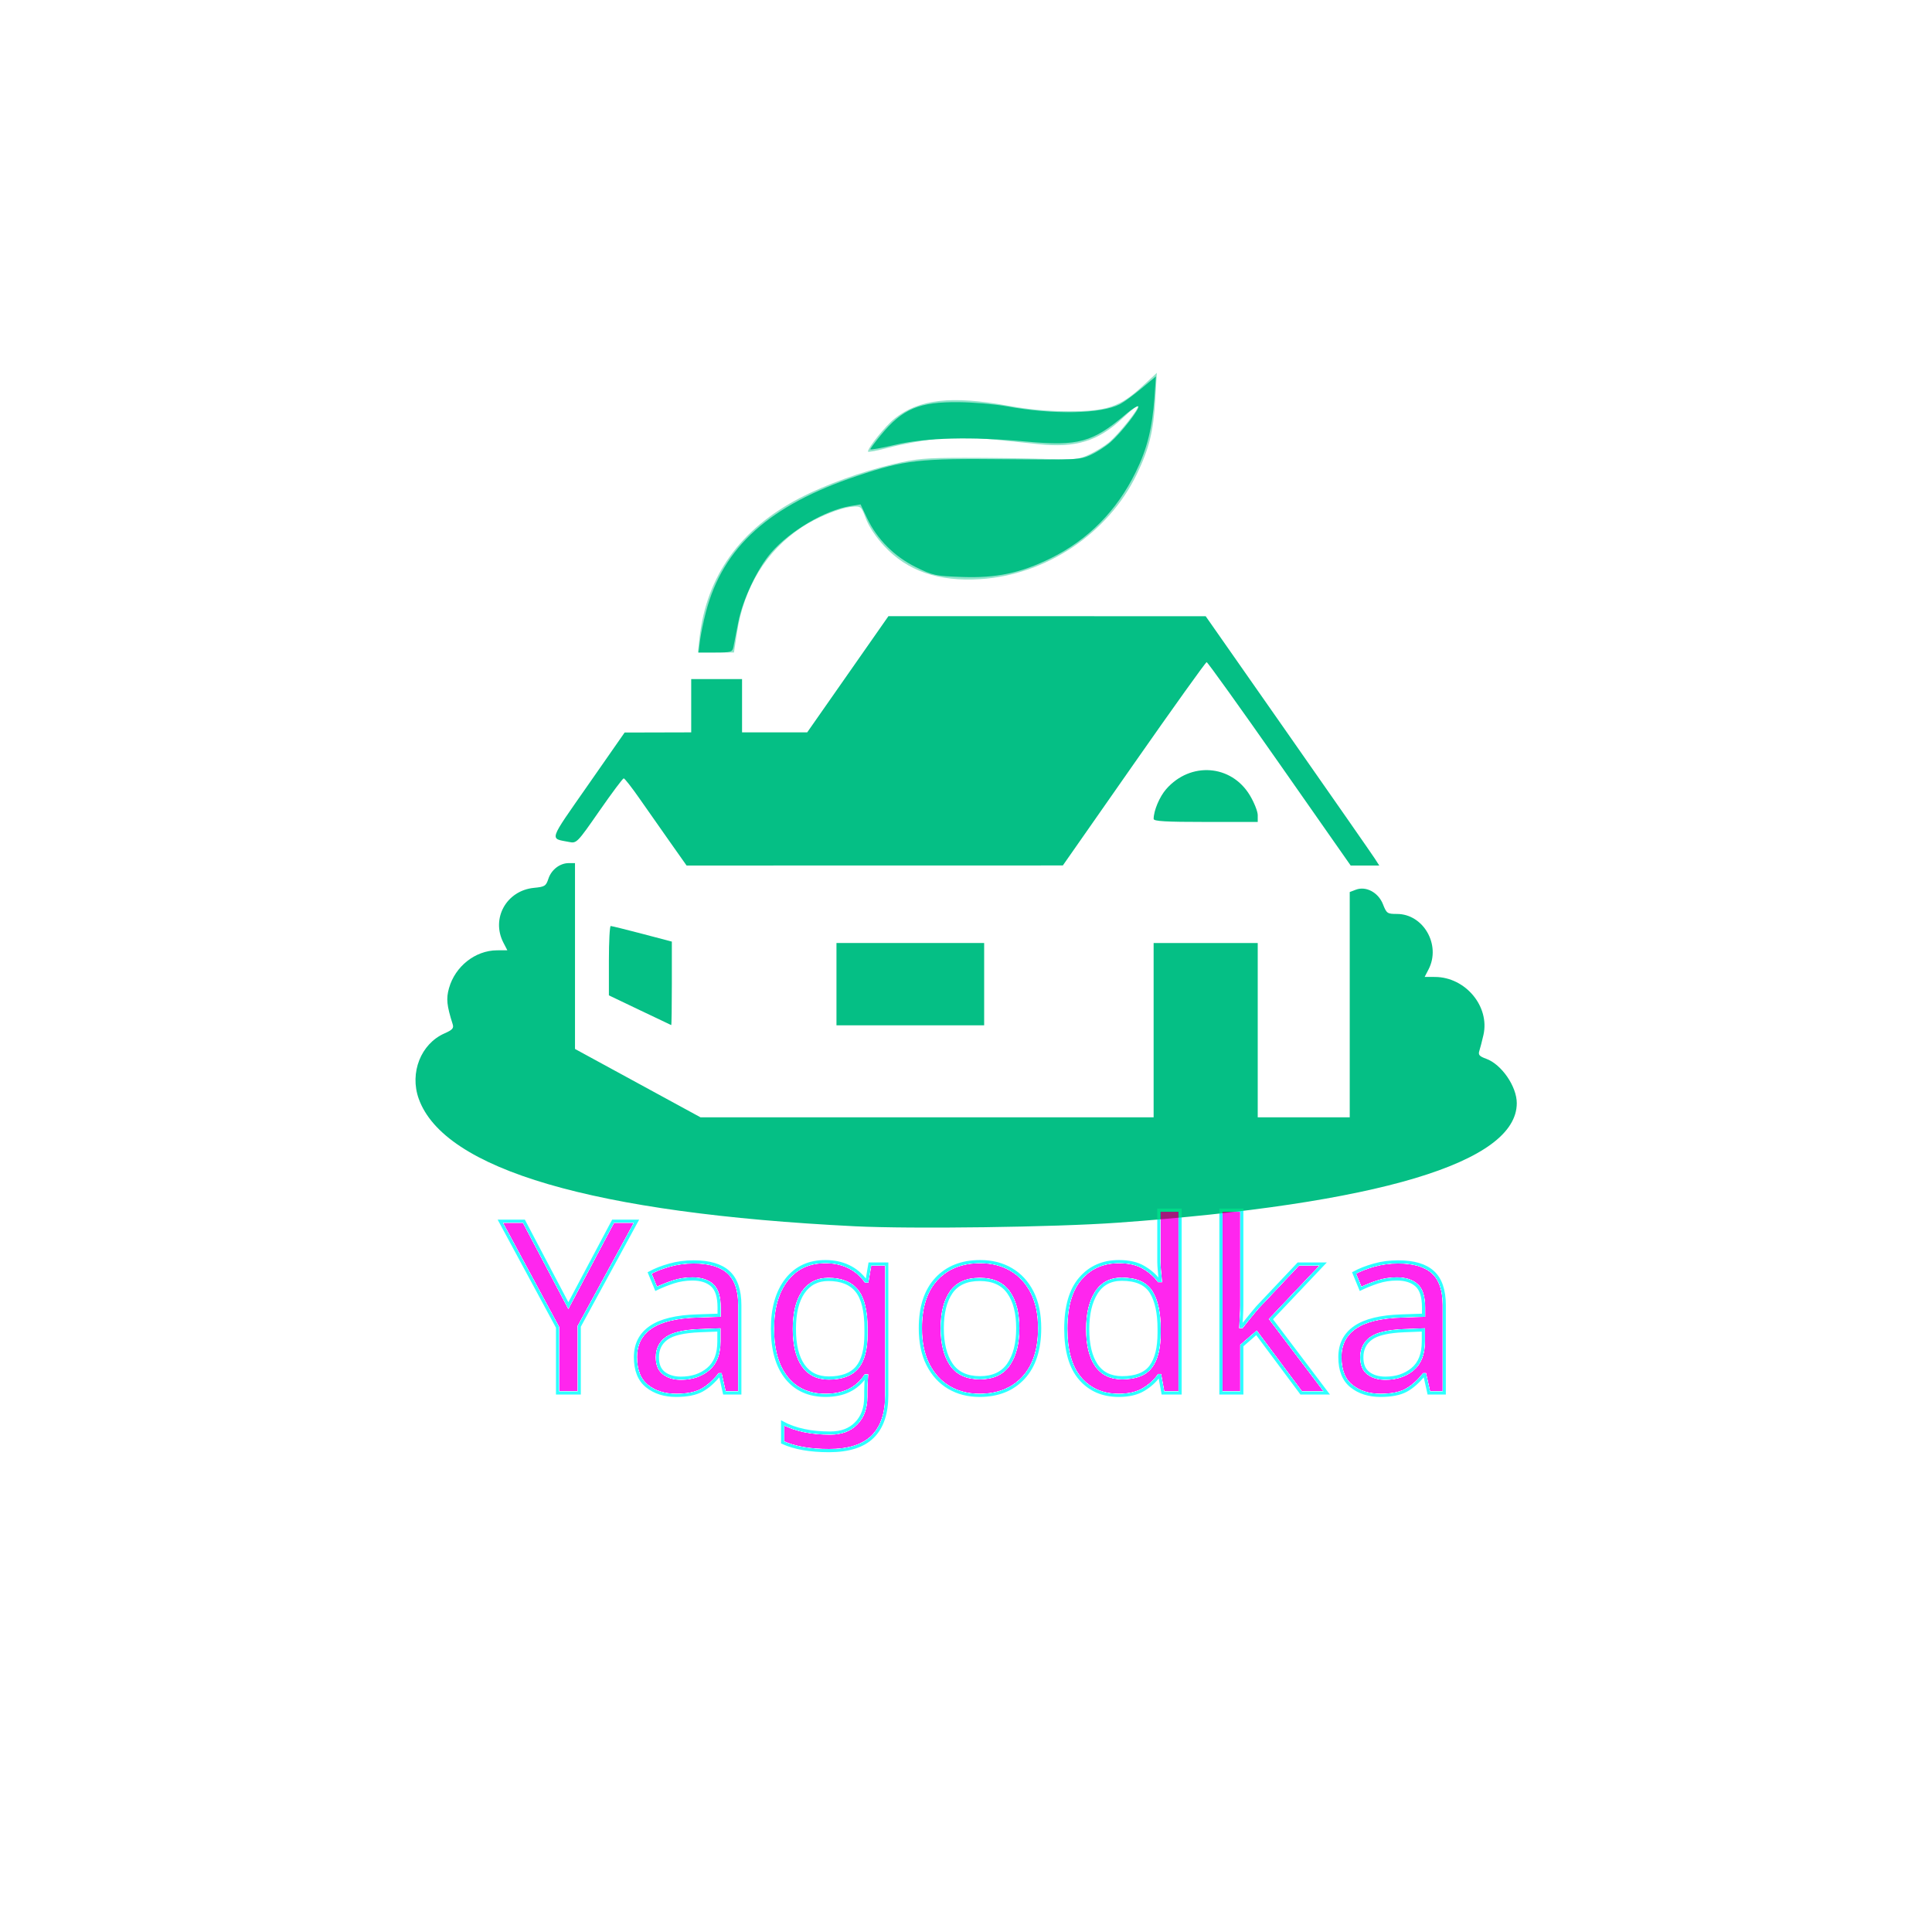
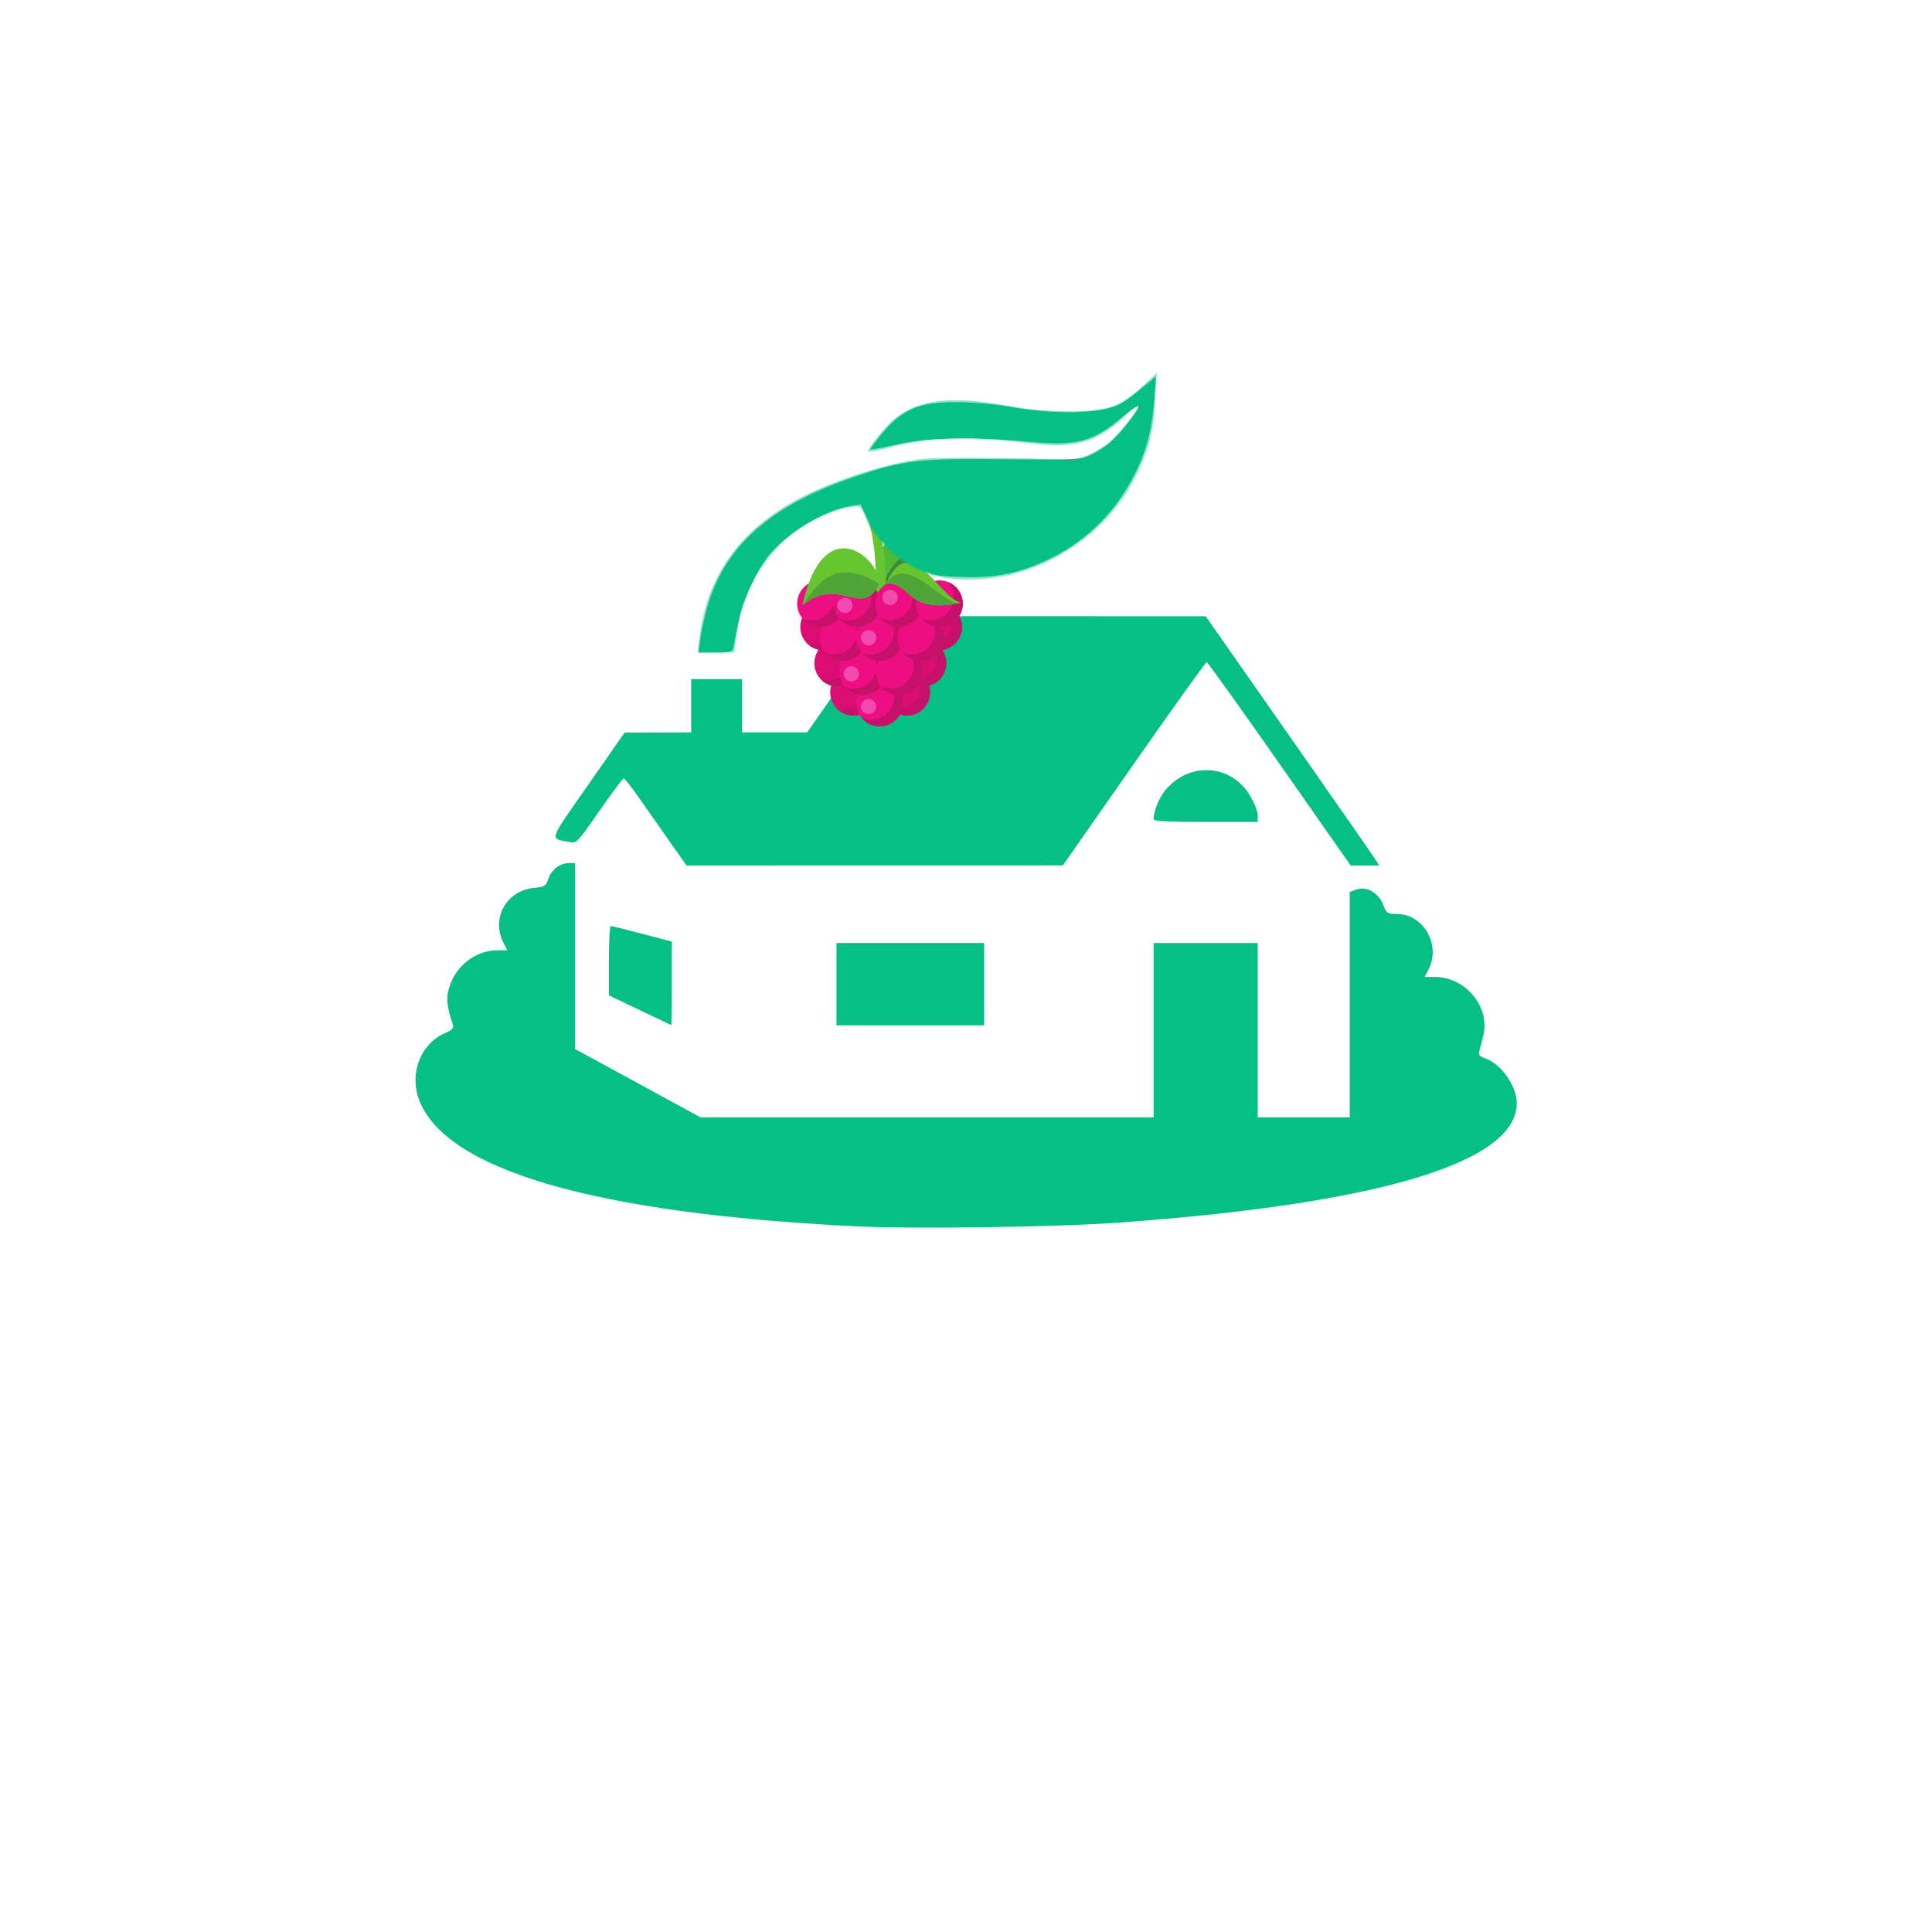
<svg xmlns="http://www.w3.org/2000/svg" xmlns:xlink="http://www.w3.org/1999/xlink" version="1.1" id="svg2" xml:space="preserve" width="600" height="600" viewBox="0 0 600 600">
  <defs id="defs6">
-     <pattern patternUnits="userSpaceOnUse" width="6" height="1" patternTransform="translate(0,0) scale(10,10)" id="Strips1_5">
-       <rect style="fill:black;stroke:none" x="0" y="-0.5" width="1" height="2" id="rect28507" />
-     </pattern>
    <linearGradient id="linearGradient16668">
      <stop style="stop-color:#ff00ff;stop-opacity:1;" offset="0" id="stop16664" />
      <stop style="stop-color:#ff00ff;stop-opacity:0;" offset="1" id="stop16666" />
    </linearGradient>
    <radialGradient fx="0" fy="0" cx="0" cy="0" r="1" gradientUnits="userSpaceOnUse" gradientTransform="matrix(2760.29,0,0,-2760.29,2250,2250)" spreadMethod="pad" id="radialGradient18">
      <stop style="stop-opacity:1;stop-color:#ffffff" offset="0" id="stop14" />
      <stop style="stop-opacity:1;stop-color:#bcbcbd" offset="1" id="stop16" />
    </radialGradient>
    <radialGradient xlink:href="#linearGradient16668" id="radialGradient16674" cx="221.012" cy="-140.892" fx="221.012" fy="-140.892" r="109.717" gradientTransform="matrix(1,0,0,0.2277882,0,-108.7986)" gradientUnits="userSpaceOnUse" />
-     <filter style="color-interpolation-filters:sRGB" id="filter29498" x="-0.002" y="-0.01" width="1.005" height="1.021">
-       <feGaussianBlur stdDeviation="0.061" id="feGaussianBlur29500" />
-     </filter>
  </defs>
+   <g id="layer2">
+     <path style="fill:#05bf85;fill-opacity:1;stroke-width:0.752" d="m 208.053,261.466 c -2.845,-4.032 -7.118,-10.122 -9.495,-13.534 -2.377,-3.412 -4.562,-6.203 -4.856,-6.203 -0.294,0 -3.694,4.55 -7.557,10.111 -6.878,9.902 -7.072,10.102 -9.366,9.651 -6.162,-1.211 -6.618,0.173 5.822,-17.668 l 11.384,-16.327 10.338,-0.027 10.338,-0.027 v -8.271 -8.271 h 7.895 7.895 v 8.271 8.271 h 10.116 10.116 l 12.615,-18.045 12.615,-18.045 49.262,0.012 49.262,0.012 L 400,227.919 c 14.06,20.098 26.189,37.517 26.954,38.71 l 1.39,2.168 h -4.439 -4.439 l -22.097,-31.579 c -12.153,-17.368 -22.339,-31.579 -22.634,-31.579 -0.295,0 -10.465,14.205 -22.598,31.568 l -22.061,31.568 -58.425,0.011 -58.425,0.011 z" id="path5691" />
+   </g>
+   <g id="layer1">
+     <g id="g2095" transform="matrix(0.05926317,0,0,-0.05926317,238.406,642.0913)">
+       <path d="m 607.609,7781.82 c -74.961,93.43 10.989,454.37 366.192,126.78 -231.985,22.69 -198.028,-223.2 -366.192,-126.78" style="fill:#50b937;fill-opacity:1;fill-rule:nonzero;stroke:none" id="path906" />
+       <path d="m 607.609,7781.82 c 87.325,197.77 205.852,194.83 366.192,126.78 -231.985,22.69 -198.028,-223.2 -366.192,-126.78" style="fill:#3f8a35;fill-opacity:1;fill-rule:nonzero;stroke:none" id="path908" />
+       <path d="m 616.953,7741.41 -53.305,-27.33 c 10.336,89.06 1.844,353.97 -63.738,452.23 l 33.274,22.21 c 71.687,-107.41 94.98,-350.52 83.769,-447.11" style="fill:#67c530;fill-opacity:1;fill-rule:nonzero;stroke:none" id="path910" />
+       <path d="m 850.895,7206.57 c 0,-67.43 -54.653,-122.08 -122.082,-122.08 -67.422,0 -122.079,54.65 -122.079,122.08 0,67.42 54.657,122.08 122.079,122.08 67.429,0 122.082,-54.66 122.082,-122.08" style="fill:#db0d72;fill-opacity:1;fill-rule:nonzero;stroke:none" id="path912" />
+       <path d="m 774.727,7319.64 c 17.847,-21.22 28.632,-48.58 28.632,-78.48 0,-67.43 -54.652,-122.08 -122.078,-122.08 -16.258,0 -31.734,3.24 -45.914,9.01 22.391,-26.64 55.926,-43.6 93.446,-43.6 67.429,0 122.082,54.65 122.082,122.08 0,51.17 -31.516,94.92 -76.168,113.07" style="fill:#c6116b;fill-opacity:1;fill-rule:nonzero;stroke:none" id="path914" />
+       <path d="m 572.055,7206.57 c 0,-67.43 -54.653,-122.08 -122.078,-122.08 -67.422,0 -122.082,54.65 -122.082,122.08 0,67.42 54.66,122.08 122.082,122.08 67.425,0 122.078,-54.66 122.078,-122.08" style="fill:#db0d72;fill-opacity:1;fill-rule:nonzero;stroke:none" id="path916" />
+       <path d="m 495.891,7319.64 c 17.843,-21.22 28.632,-48.58 28.632,-78.48 0,-67.43 -54.656,-122.08 -122.082,-122.08 -16.253,0 -31.73,3.24 -45.914,9.01 22.395,-26.64 55.93,-43.6 93.45,-43.6 67.425,0 122.078,54.65 122.078,122.08 0,51.17 -31.512,94.92 -76.164,113.07" style="fill:#c6116b;fill-opacity:1;fill-rule:nonzero;stroke:none" id="path918" />
+       <path d="m 709.047,7150.1 c 0,-67.43 -54.652,-122.08 -122.078,-122.08 -67.422,0 -122.082,54.65 -122.082,122.08 0,67.42 54.66,122.08 122.082,122.08 67.426,0 122.078,-54.66 122.078,-122.08" style="fill:#ed0f82;fill-opacity:1;fill-rule:nonzero;stroke:none" id="path920" />
+       <path d="m 632.883,7263.17 c 17.844,-21.22 28.633,-48.58 28.633,-78.48 0,-67.43 -54.657,-122.08 -122.082,-122.08 -16.254,0 -31.735,3.24 -45.914,9 22.394,-26.63 55.929,-43.59 93.449,-43.59 67.426,0 122.078,54.65 122.078,122.08 0,51.17 -31.512,94.92 -76.164,113.07" style="fill:#c6116b;fill-opacity:1;fill-rule:nonzero;stroke:none" id="path922" />
+       <path d="m 935.98,7359.35 c 0,-67.42 -54.652,-122.08 -122.078,-122.08 -67.422,0 -122.082,54.66 -122.082,122.08 0,67.43 54.66,122.08 122.082,122.08 67.426,0 122.078,-54.65 122.078,-122.08" style="fill:#db0d72;fill-opacity:1;fill-rule:nonzero;stroke:none" id="path924" />
+       <path d="m 859.816,7472.43 c 17.844,-21.22 28.633,-48.58 28.633,-78.49 0,-67.42 -54.656,-122.08 -122.082,-122.08 -16.254,0 -31.734,3.25 -45.914,9.01 22.395,-26.63 55.93,-43.6 93.449,-43.6 67.426,0 122.078,54.66 122.078,122.08 0,51.18 -31.511,94.93 -76.164,113.08" style="fill:#c6116b;fill-opacity:1;fill-rule:nonzero;stroke:none" id="path926" />
+       <path d="m 488.824,7359.35 c 0,-67.42 -54.652,-122.08 -122.082,-122.08 -67.422,0 -122.078,54.66 -122.078,122.08 0,67.43 54.656,122.08 122.078,122.08 67.43,0 122.082,-54.65 122.082,-122.08" style="fill:#db0d72;fill-opacity:1;fill-rule:nonzero;stroke:none" id="path928" />
+       <path d="m 412.656,7472.43 c 17.848,-21.22 28.633,-48.58 28.633,-78.49 0,-67.42 -54.652,-122.08 -122.078,-122.08 -16.258,0 -31.734,3.25 -45.914,9.01 22.391,-26.63 55.926,-43.6 93.445,-43.6 67.43,0 122.082,54.66 122.082,122.08 0,51.18 -31.515,94.93 -76.168,113.08" style="fill:#c6116b;fill-opacity:1;fill-rule:nonzero;stroke:none" id="path930" />
+       <path d="m 415.023,7549.08 c 0,-67.42 -54.652,-122.08 -122.078,-122.08 -67.422,0 -122.082,54.66 -122.082,122.08 0,67.42 54.66,122.08 122.082,122.08 67.426,0 122.078,-54.66 122.078,-122.08" style="fill:#db0d72;fill-opacity:1;fill-rule:nonzero;stroke:none" id="path932" />
+       <path d="m 338.859,7662.16 c 17.844,-21.23 28.633,-48.59 28.633,-78.49 0,-67.42 -54.656,-122.08 -122.082,-122.08 -16.254,0 -31.734,3.24 -45.914,9.01 22.395,-26.64 55.93,-43.6 93.449,-43.6 67.426,0 122.078,54.66 122.078,122.08 0,51.17 -31.511,94.92 -76.164,113.08" style="fill:#c6116b;fill-opacity:1;fill-rule:nonzero;stroke:none" id="path934" />
+       <path d="m 1018.06,7549.08 c 0,-67.42 -54.65,-122.08 -122.08,-122.08 -67.421,0 -122.078,54.66 -122.078,122.08 0,67.42 54.657,122.08 122.078,122.08 67.43,0 122.08,-54.66 122.08,-122.08" style="fill:#db0d72;fill-opacity:1;fill-rule:nonzero;stroke:none" id="path936" />
+       <path d="m 941.895,7662.16 c 17.847,-21.23 28.632,-48.59 28.632,-78.49 0,-67.42 -54.652,-122.08 -122.078,-122.08 -16.258,0 -31.734,3.24 -45.914,9.01 22.391,-26.64 55.926,-43.6 93.445,-43.6 67.43,0 122.08,54.66 122.08,122.08 0,51.17 -31.513,94.92 -76.165,113.08" style="fill:#c6116b;fill-opacity:1;fill-rule:nonzero;stroke:none" id="path938" />
+       <path d="m 620.113,7313.18 c 0,-67.42 -54.652,-122.08 -122.082,-122.08 -67.422,0 -122.078,54.66 -122.078,122.08 0,67.42 54.656,122.08 122.078,122.08 67.43,0 122.082,-54.66 122.082,-122.08" style="fill:#ed0f82;fill-opacity:1;fill-rule:nonzero;stroke:none" id="path940" />
+       <path d="m 543.945,7426.26 c 17.848,-21.23 28.633,-48.59 28.633,-78.49 0,-67.42 -54.652,-122.08 -122.078,-122.08 -16.258,0 -31.734,3.24 -45.914,9.01 22.391,-26.63 55.926,-43.6 93.445,-43.6 67.43,0 122.082,54.66 122.082,122.08 0,51.17 -31.515,94.92 -76.168,113.08" style="fill:#c6116b;fill-opacity:1;fill-rule:nonzero;stroke:none" id="path942" />
+       <path d="m 812.613,7313.18 c 0,-67.42 -54.652,-122.08 -122.082,-122.08 -67.422,0 -122.078,54.66 -122.078,122.08 0,67.42 54.656,122.08 122.078,122.08 67.43,0 122.082,-54.66 122.082,-122.08" style="fill:#ed0f82;fill-opacity:1;fill-rule:nonzero;stroke:none" id="path944" />
+       <path d="m 736.445,7426.26 c 17.848,-21.23 28.633,-48.59 28.633,-78.49 0,-67.42 -54.652,-122.08 -122.078,-122.08 -16.258,0 -31.734,3.24 -45.914,9.01 22.391,-26.63 55.926,-43.6 93.445,-43.6 67.43,0 122.082,54.66 122.082,122.08 0,51.17 -31.515,94.92 -76.168,113.08" style="fill:#c6116b;fill-opacity:1;fill-rule:nonzero;stroke:none" id="path946" />
+       <path d="m 516.547,7492.62 c 0,-67.42 -54.652,-122.08 -122.078,-122.08 -67.422,0 -122.082,54.66 -122.082,122.08 0,67.42 54.66,122.08 122.082,122.08 67.426,0 122.078,-54.66 122.078,-122.08" style="fill:#ed0f82;fill-opacity:1;fill-rule:nonzero;stroke:none" id="path948" />
+       <path d="m 440.383,7605.7 c 17.844,-21.23 28.633,-48.59 28.633,-78.49 0,-67.42 -54.657,-122.08 -122.082,-122.08 -16.254,0 -31.735,3.24 -45.914,9.01 22.394,-26.64 55.929,-43.6 93.449,-43.6 67.426,0 122.078,54.66 122.078,122.08 0,51.17 -31.512,94.92 -76.164,113.08" style="fill:#c6116b;fill-opacity:1;fill-rule:nonzero;stroke:none" id="path950" />
+       <path d="m 709.047,7492.62 c 0,-67.42 -54.652,-122.08 -122.078,-122.08 -67.422,0 -122.082,54.66 -122.082,122.08 0,67.42 54.66,122.08 122.082,122.08 67.426,0 122.078,-54.66 122.078,-122.08" style="fill:#ed0f82;fill-opacity:1;fill-rule:nonzero;stroke:none" id="path952" />
+       <path d="m 632.883,7605.7 c 17.844,-21.23 28.633,-48.59 28.633,-78.49 0,-67.42 -54.657,-122.08 -122.082,-122.08 -16.254,0 -31.735,3.24 -45.914,9.01 22.394,-26.64 55.929,-43.6 93.449,-43.6 67.426,0 122.078,54.66 122.078,122.08 0,51.17 -31.512,94.92 -76.164,113.08" style="fill:#c6116b;fill-opacity:1;fill-rule:nonzero;stroke:none" id="path954" />
+       <path d="m 925.719,7492.62 c 0,-67.42 -54.653,-122.08 -122.082,-122.08 -67.422,0 -122.078,54.66 -122.078,122.08 0,67.42 54.656,122.08 122.078,122.08 67.429,0 122.082,-54.66 122.082,-122.08" style="fill:#ed0f82;fill-opacity:1;fill-rule:nonzero;stroke:none" id="path956" />
+       <path d="m 849.551,7605.7 c 17.847,-21.23 28.633,-48.59 28.633,-78.49 0,-67.42 -54.653,-122.08 -122.079,-122.08 -16.257,0 -31.734,3.24 -45.914,9.01 22.391,-26.64 55.926,-43.6 93.446,-43.6 67.429,0 122.082,54.66 122.082,122.08 0,51.17 -31.516,94.92 -76.168,113.08" style="fill:#c6116b;fill-opacity:1;fill-rule:nonzero;stroke:none" id="path958" />
+       <path d="m 398.637,7671.16 c 0,-67.42 -54.653,-122.08 -122.078,-122.08 -67.422,0 -122.082,54.66 -122.082,122.08 0,67.42 54.66,122.08 122.082,122.08 67.425,0 122.078,-54.66 122.078,-122.08" style="fill:#ed0f82;fill-opacity:1;fill-rule:nonzero;stroke:none" id="path960" />
+       <path d="m 322.473,7784.24 c 17.847,-21.23 28.632,-48.59 28.632,-78.49 0,-67.42 -54.656,-122.08 -122.082,-122.08 -16.253,0 -31.734,3.24 -45.914,9.01 22.395,-26.64 55.93,-43.6 93.45,-43.6 67.425,0 122.078,54.66 122.078,122.08 0,51.17 -31.512,94.92 -76.164,113.08" style="fill:#c6116b;fill-opacity:1;fill-rule:nonzero;stroke:none" id="path962" />
+       <path d="m 591.137,7671.16 c 0,-67.42 -54.653,-122.08 -122.078,-122.08 -67.422,0 -122.082,54.66 -122.082,122.08 0,67.42 54.66,122.08 122.082,122.08 67.425,0 122.078,-54.66 122.078,-122.08" style="fill:#ed0f82;fill-opacity:1;fill-rule:nonzero;stroke:none" id="path964" />
+       <path d="m 514.973,7784.24 c 17.847,-21.23 28.632,-48.59 28.632,-78.49 0,-67.42 -54.656,-122.08 -122.082,-122.08 -16.253,0 -31.734,3.24 -45.914,9.01 22.395,-26.64 55.93,-43.6 93.45,-43.6 67.425,0 122.078,54.66 122.078,122.08 0,51.17 -31.512,94.92 -76.164,113.08" style="fill:#c6116b;fill-opacity:1;fill-rule:nonzero;stroke:none" id="path966" />
+       <path d="m 807.809,7671.16 c 0,-67.42 -54.653,-122.08 -122.082,-122.08 -67.422,0 -122.079,54.66 -122.079,122.08 0,67.42 54.657,122.08 122.079,122.08 67.429,0 122.082,-54.66 122.082,-122.08" style="fill:#ed0f82;fill-opacity:1;fill-rule:nonzero;stroke:none" id="path968" />
+       <path d="m 731.641,7784.24 c 17.847,-21.23 28.632,-48.59 28.632,-78.49 0,-67.42 -54.652,-122.08 -122.078,-122.08 -16.257,0 -31.734,3.24 -45.914,9.01 22.391,-26.64 55.93,-43.6 93.446,-43.6 67.429,0 122.082,54.66 122.082,122.08 0,51.17 -31.516,94.92 -76.168,113.08" style="fill:#c6116b;fill-opacity:1;fill-rule:nonzero;stroke:none" id="path970" />
+       <path d="m 1022.38,7671.16 c 0,-67.42 -54.65,-122.08 -122.075,-122.08 -67.422,0 -122.082,54.66 -122.082,122.08 0,67.42 54.66,122.08 122.082,122.08 67.425,0 122.075,-54.66 122.075,-122.08" style="fill:#ed0f82;fill-opacity:1;fill-rule:nonzero;stroke:none" id="path972" />
+       <path d="m 946.215,7784.24 c 17.848,-21.23 28.633,-48.59 28.633,-78.49 0,-67.42 -54.653,-122.08 -122.078,-122.08 -16.254,0 -31.735,3.24 -45.915,9.01 22.395,-26.64 55.93,-43.6 93.45,-43.6 67.425,0 122.075,54.66 122.075,122.08 0,51.17 -31.513,94.92 -76.165,113.08" style="fill:#c6116b;fill-opacity:1;fill-rule:nonzero;stroke:none" id="path974" />
+       <path d="m 444.586,7662.16 c 0,-22.1 -17.91,-40 -40,-40 -22.09,0 -40,17.9 -40,40 0,22.09 17.91,40 40,40 22.09,0 40,-17.91 40,-40" style="fill:#f149ad;fill-opacity:1;fill-rule:nonzero;stroke:none" id="path976" />
+       <path d="m 681.285,7703.72 c 0,-22.09 -17.91,-40 -40,-40 -22.09,0 -40,17.91 -40,40 0,22.09 17.91,40 40,40 22.09,0 40,-17.91 40,-40" style="fill:#f149ad;fill-opacity:1;fill-rule:nonzero;stroke:none" id="path978" />
+       <path d="m 568.824,7132.05 c 0,-22.09 -17.91,-40 -40,-40 -22.09,0 -40,17.91 -40,40 0,22.09 17.91,40 40,40 22.09,0 40,-17.91 40,-40" style="fill:#f149ad;fill-opacity:1;fill-rule:nonzero;stroke:none" id="path980" />
+       <path d="m 478.637,7303.17 c 0,-22.09 -17.91,-40 -40,-40 -22.09,0 -40,17.91 -40,40 0,22.09 17.91,40 40,40 22.09,0 40,-17.91 40,-40" style="fill:#f149ad;fill-opacity:1;fill-rule:nonzero;stroke:none" id="path982" />
+       <path d="m 568.824,7492.62 c 0,-22.09 -17.91,-40 -40,-40 -22.09,0 -40,17.91 -40,40 0,22.09 17.91,40 40,40 22.09,0 40,-17.91 40,-40" style="fill:#f149ad;fill-opacity:1;fill-rule:nonzero;stroke:none" id="path984" />
+       <path d="m 584.367,7775.63 c 8.516,129.12 -291.027,395.42 -402.652,-114.48 191.312,163.7 313.484,-74.99 402.652,114.48" style="fill:#67c530;fill-opacity:1;fill-rule:nonzero;stroke:none" id="path986" />
+       <path d="m 584.367,7775.63 c -199.738,121.01 -302.847,45.02 -402.652,-114.48 191.312,163.7 313.484,-74.99 402.652,114.48" style="fill:#4fa537;fill-opacity:1;fill-rule:nonzero;stroke:none" id="path988" />
+       <path d="m 619.906,7775.29 c 130.465,290.55 276.774,-75 392.854,-98.73 -293.19,-64.56 -260.85,114.97 -392.854,98.73" style="fill:#67c530;fill-opacity:1;fill-rule:nonzero;stroke:none" id="path990" />
+       <path d="m 1001.13,7674.22 c -89.669,-4.45 -275.86,266.59 -381.224,101.07 130.196,16.02 100.75,-158.24 381.224,-101.07" style="fill:#4fa537;fill-opacity:1;fill-rule:nonzero;stroke:none" id="path992" />
+     </g>
+   </g>
  <g id="g10" transform="matrix(1.333333,0,0,-1.333333,0,600)">
-     <path style="fill:#05bf85;fill-opacity:1;stroke-width:0.752" d="m 208.053,261.466 c -2.845,-4.032 -7.118,-10.122 -9.495,-13.534 -2.377,-3.412 -4.562,-6.203 -4.856,-6.203 -0.294,0 -3.694,4.55 -7.557,10.111 -6.878,9.902 -7.072,10.102 -9.366,9.651 -6.162,-1.211 -6.618,0.173 5.822,-17.668 l 11.384,-16.327 10.338,-0.027 10.338,-0.027 v -8.271 -8.271 h 7.895 7.895 v 8.271 8.271 h 10.116 10.116 l 12.615,-18.045 12.615,-18.045 49.262,0.012 49.262,0.012 L 400,227.919 c 14.06,20.098 26.189,37.517 26.954,38.71 l 1.39,2.168 h -4.439 -4.439 l -22.097,-31.579 c -12.153,-17.368 -22.339,-31.579 -22.634,-31.579 -0.295,0 -10.465,14.205 -22.598,31.568 l -22.061,31.568 -58.425,0.011 -58.425,0.011 z" id="path5691" transform="matrix(0.75,0,0,-0.75,0,450)" />
    <path style="fill:#05bf85;fill-opacity:1;stroke-width:0.752" d="m 265.471,380.828 c -81.177,-4.037 -127.587,-17.614 -135.438,-39.623 -2.872,-8.053 0.673,-17.037 7.997,-20.269 2.489,-1.098 2.949,-1.615 2.552,-2.867 -1.839,-5.799 -2.057,-7.917 -1.147,-11.165 1.902,-6.792 8.166,-11.74 14.907,-11.774 l 3.215,-0.017 -1.217,-2.353 c -3.895,-7.533 0.953,-16.21 9.517,-17.033 3.326,-0.32 3.705,-0.56 4.453,-2.826 0.936,-2.836 3.579,-4.856 6.354,-4.856 h 1.906 v 28.859 28.859 l 19.491,10.615 19.491,10.615 h 70.358 70.358 v -27.068 -27.068 h 16.165 16.165 v 27.068 27.068 h 14.286 14.286 v -34.981 -34.981 l 1.916,-0.728 c 3.144,-1.196 6.968,0.856 8.403,4.509 1.124,2.861 1.357,3.023 4.346,3.023 8.229,0 13.732,9.635 9.822,17.196 l -1.217,2.353 3.215,0.017 c 9.462,0.049 17.062,9.16 15.039,18.029 -0.425,1.861 -0.995,4.07 -1.267,4.908 -0.404,1.246 -0.015,1.698 2.129,2.474 4.759,1.721 9.494,8.597 9.494,13.785 0,18.46 -42.973,31.322 -124.06,37.131 -19.319,1.384 -63.764,1.984 -81.522,1.101 z" id="path5730" transform="matrix(0.75,0,0,-0.75,0,450)" />
    <path style="fill:#05bf85;fill-opacity:1;stroke-width:0.752" d="m 198.684,313.703 -9.586,-4.582 v -10.764 c 0,-5.92 0.254,-10.768 0.564,-10.773 0.31,-0.005 4.709,1.081 9.774,2.414 l 9.211,2.424 v 12.999 c 0,7.15 -0.085,12.969 -0.188,12.931 -0.103,-0.037 -4.502,-2.13 -9.774,-4.65 z" id="path5769" transform="matrix(0.75,0,0,-0.75,0,450)" />
    <path style="fill:#05bf85;fill-opacity:1;stroke-width:0.752" d="m 259.774,305.639 v -12.782 h 22.932 22.932 v 12.782 12.782 h -22.932 -22.932 z" id="path5808" transform="matrix(0.75,0,0,-0.75,0,450)" />
    <path style="fill:#05bf85;fill-opacity:1;stroke-width:0.752" d="m 358.275,254.323 c 0.012,-2.591 1.831,-6.904 3.913,-9.275 7.537,-8.584 20.211,-7.633 25.97,1.948 1.344,2.236 2.444,5.011 2.444,6.166 v 2.101 h -16.165 c -12.433,0 -16.164,-0.217 -16.161,-0.94 z" id="path5847" transform="matrix(0.75,0,0,-0.75,0,450)" />
    <path style="fill:#05bf86;fill-opacity:0.439;stroke-width:0.752" d="m 217.231,198.146 c 2.186,-19.32 12.646,-33.89 31.266,-43.552 7.847,-4.072 19.179,-8.168 28.947,-10.462 7.317,-1.719 9.875,-1.944 22.18,-1.951 7.65,-0.004 18.647,0.146 24.436,0.334 9.687,0.315 10.814,0.21 14.13,-1.321 1.982,-0.915 4.764,-2.62 6.182,-3.789 2.988,-2.463 9.601,-10.75 9.032,-11.319 -0.212,-0.212 -2.334,1.464 -4.714,3.724 -7.611,7.225 -14.556,9.37 -26.296,8.123 -22.597,-2.401 -24.303,-2.486 -32.043,-1.586 -4.228,0.492 -10.639,1.682 -14.245,2.645 -3.606,0.963 -6.557,1.525 -6.557,1.249 0,-1.25 5.508,-8.063 8.313,-10.283 7.608,-6.02 17.691,-7.148 35.296,-3.949 6.479,1.178 12.318,1.711 18.797,1.717 11.794,0.011 15.887,-1.372 22.703,-7.676 l 4.606,-4.26 -0.475,8.271 c -0.57,9.916 -1.906,15.295 -5.793,23.308 -8.896,18.341 -28.165,31.218 -48.623,32.492 -12.958,0.807 -22.607,-2.525 -29.794,-10.288 -2.535,-2.738 -4.74,-6.037 -5.653,-8.459 -1.475,-3.912 -1.539,-3.967 -4.334,-3.733 -3.715,0.311 -11.008,3.304 -15.72,6.451 -10.947,7.31 -17.839,18.567 -19.996,32.657 l -0.94,6.143 h -5.606 -5.606 z" id="path5886" transform="matrix(0.75,0,0,-0.75,0,450)" />
    <path style="fill:#05bf85;fill-opacity:1;stroke-width:0.752" d="m 217.376,199.06 c 0.237,-1.964 1.078,-6.036 1.87,-9.048 5.307,-20.185 19.682,-33.106 46.968,-42.215 14.864,-4.962 19.151,-5.447 45.816,-5.176 22.379,0.227 23.445,0.173 26.73,-1.347 1.882,-0.871 4.63,-2.644 6.106,-3.94 3.404,-2.988 9.254,-10.532 8.643,-11.144 -0.255,-0.255 -2.009,0.854 -3.898,2.463 -10.245,8.727 -14.77,9.973 -30.814,8.484 -17.032,-1.581 -31.352,-1.228 -40.789,1.005 -4.239,1.003 -7.707,1.626 -7.707,1.384 0,-0.241 1.453,-2.21 3.228,-4.374 6.721,-8.193 11.875,-10.377 24.216,-10.261 4.549,0.043 11.316,0.633 15.038,1.312 14.484,2.64 29.171,2.355 35.041,-0.68 1.151,-0.595 4.132,-2.779 6.624,-4.853 l 4.53,-3.77 -0.431,6.211 c -0.684,9.848 -2.269,16.23 -5.838,23.505 -5.891,12.008 -14.782,21.019 -26.391,26.747 -9.329,4.603 -16.878,6.201 -27.508,5.822 -8.352,-0.298 -9.113,-0.461 -14.457,-3.102 -6.63,-3.276 -12.005,-8.685 -15.075,-15.169 l -2.023,-4.272 -3.176,0.523 c -7.838,1.292 -18.694,7.672 -24.572,14.442 -4.331,4.988 -8.898,14.677 -10.257,21.757 -0.621,3.236 -1.287,6.645 -1.481,7.576 -0.325,1.559 -0.764,1.692 -5.587,1.692 h -5.234 z" id="path8846" transform="matrix(0.75,0,0,-0.75,0,450)" />
-     <text xml:space="preserve" style="font-style:normal;font-weight:normal;font-size:56px;line-height:1.55;font-family:sans-serif;opacity:0.85;mix-blend-mode:hard-light;fill:#de0075;fill-opacity:1;stroke:#05bf85;stroke-width:0.75;stroke-opacity:1;filter:url(#filter29498)" x="113.538" y="-128.56" id="text10504" transform="matrix(1,0,0,-1,3,-3)">
-       <tspan id="tspan10502" style="font-style:normal;font-variant:normal;font-weight:normal;font-stretch:normal;font-size:56px;font-family:'Bauhaus 93';-inkscape-font-specification:'Bauhaus 93, ';fill:#de0075;fill-opacity:1;stroke:#05bf85;stroke-width:0.75;stroke-opacity:1" x="113.538" y="-128.56" dx="0 0 0 0 0" rotate="0 0 0 0 0 0">Yagodka</tspan>
-     </text>
  </g>
</svg>
